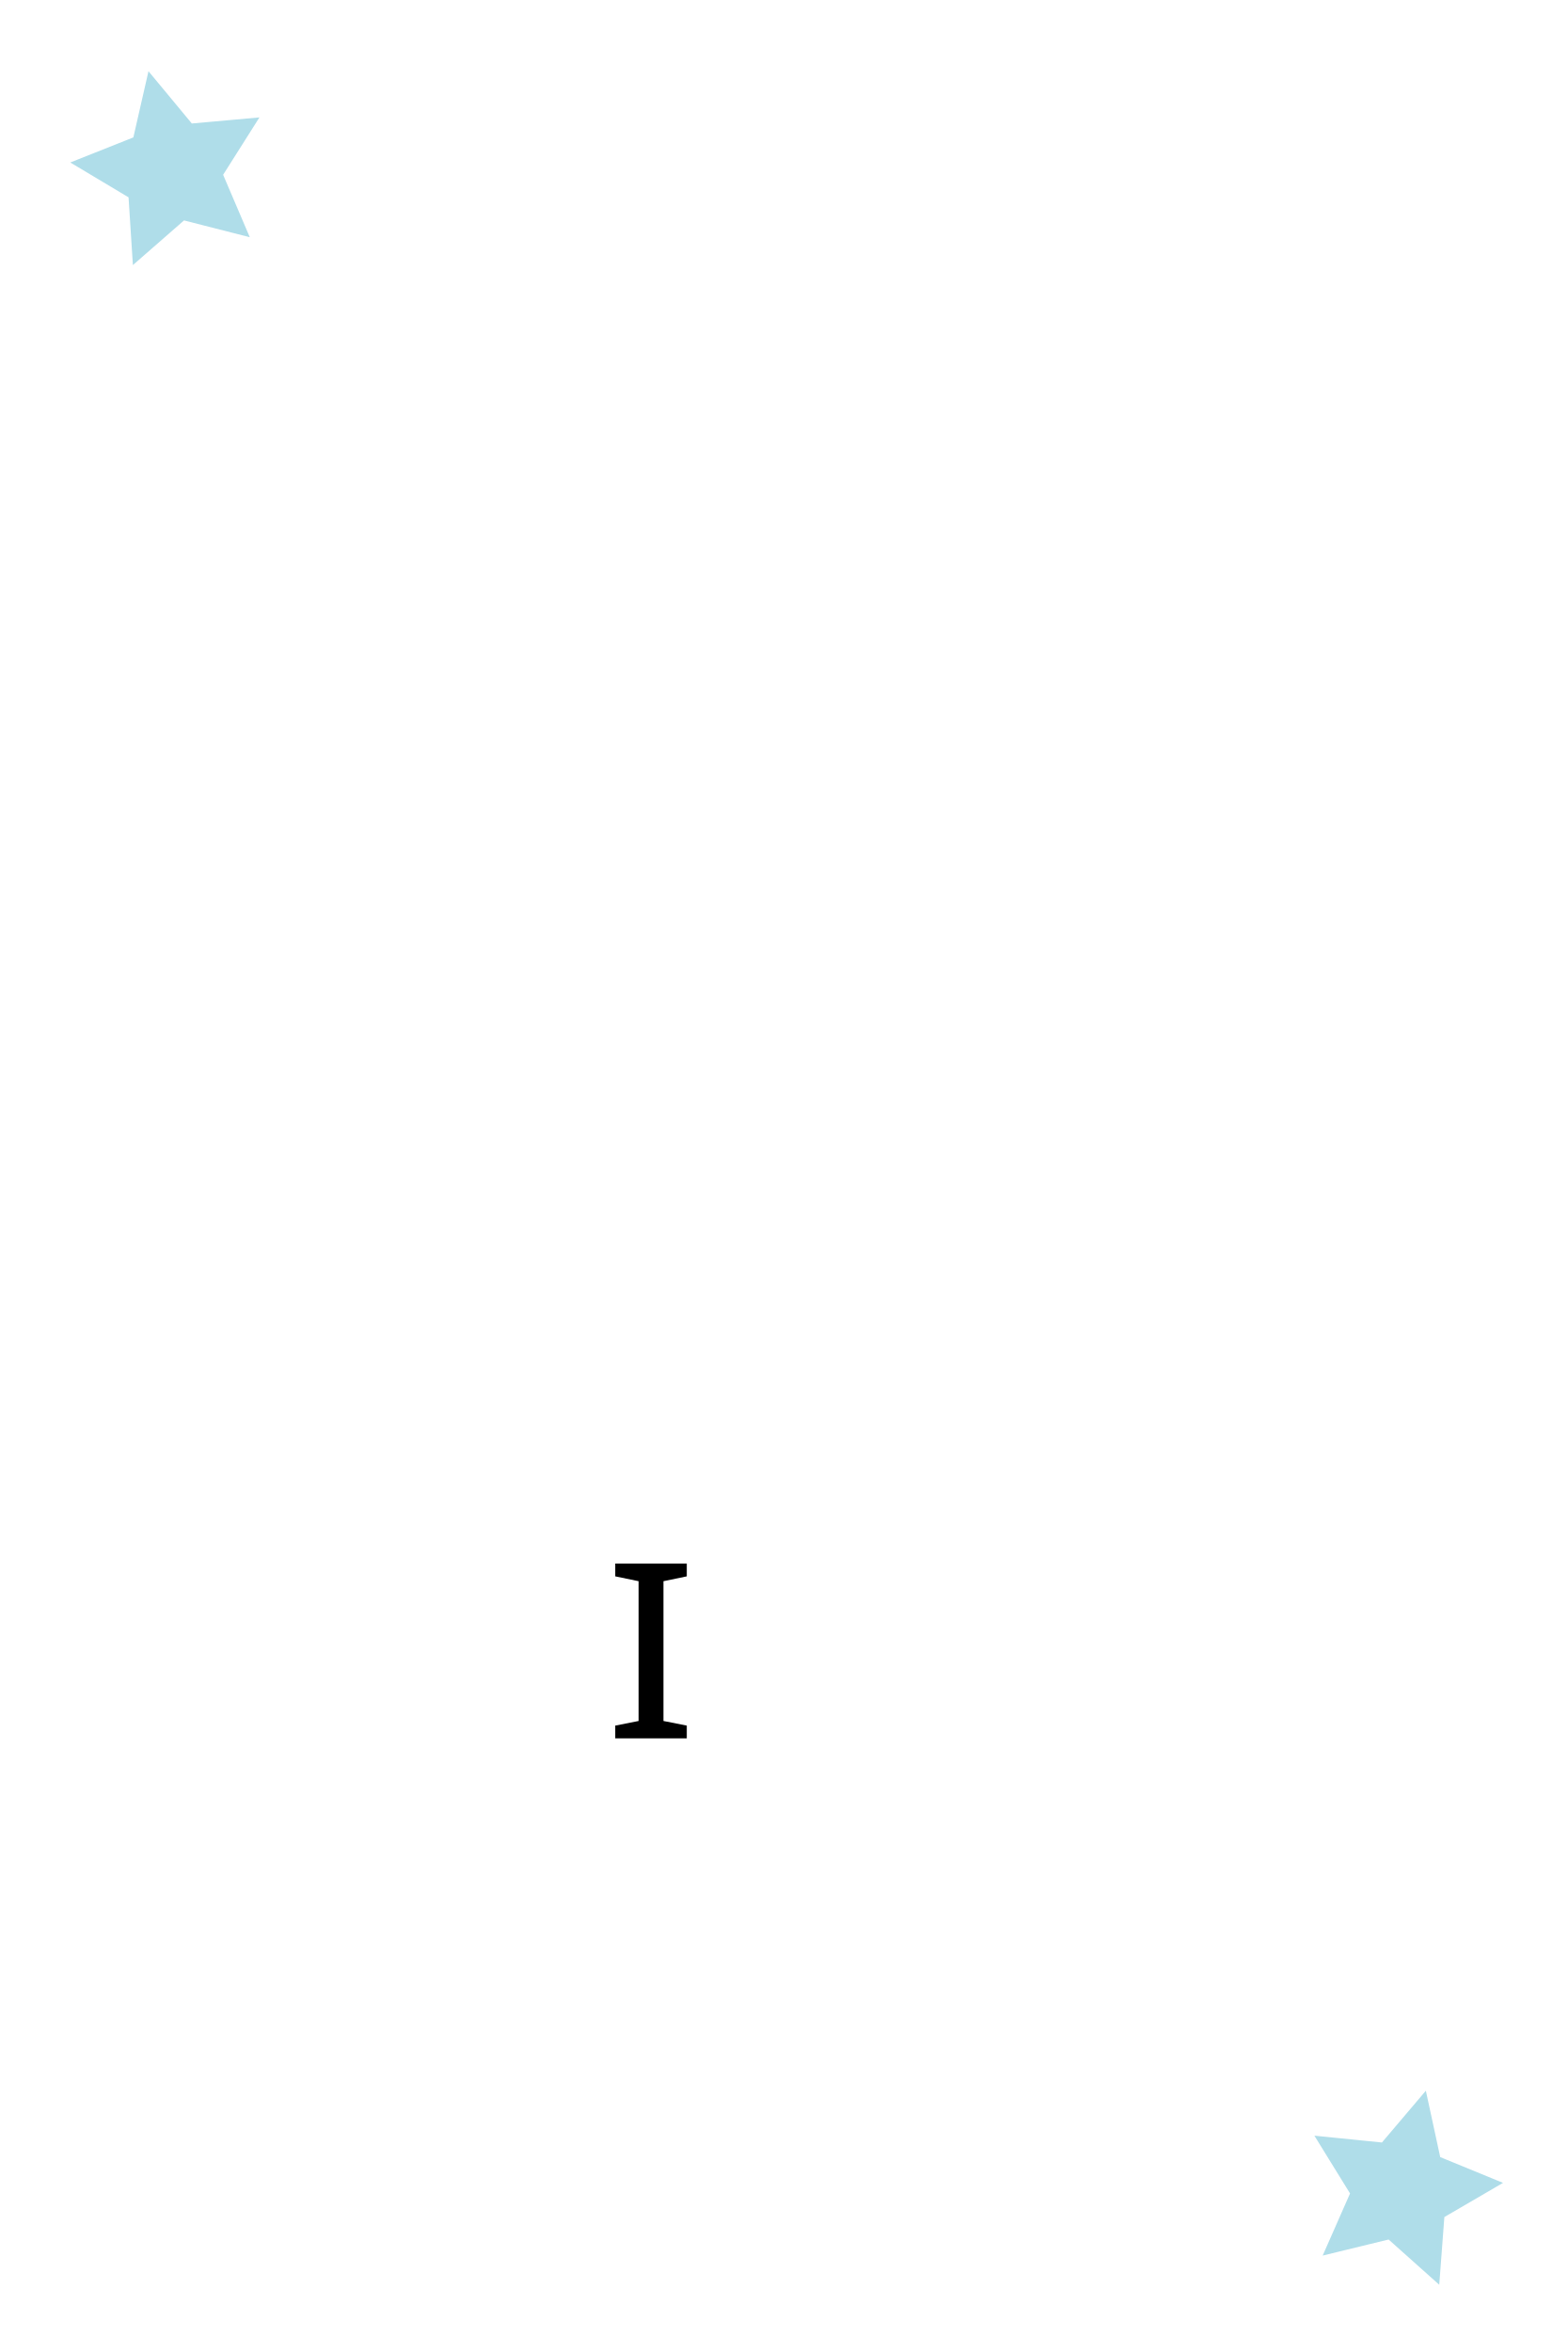
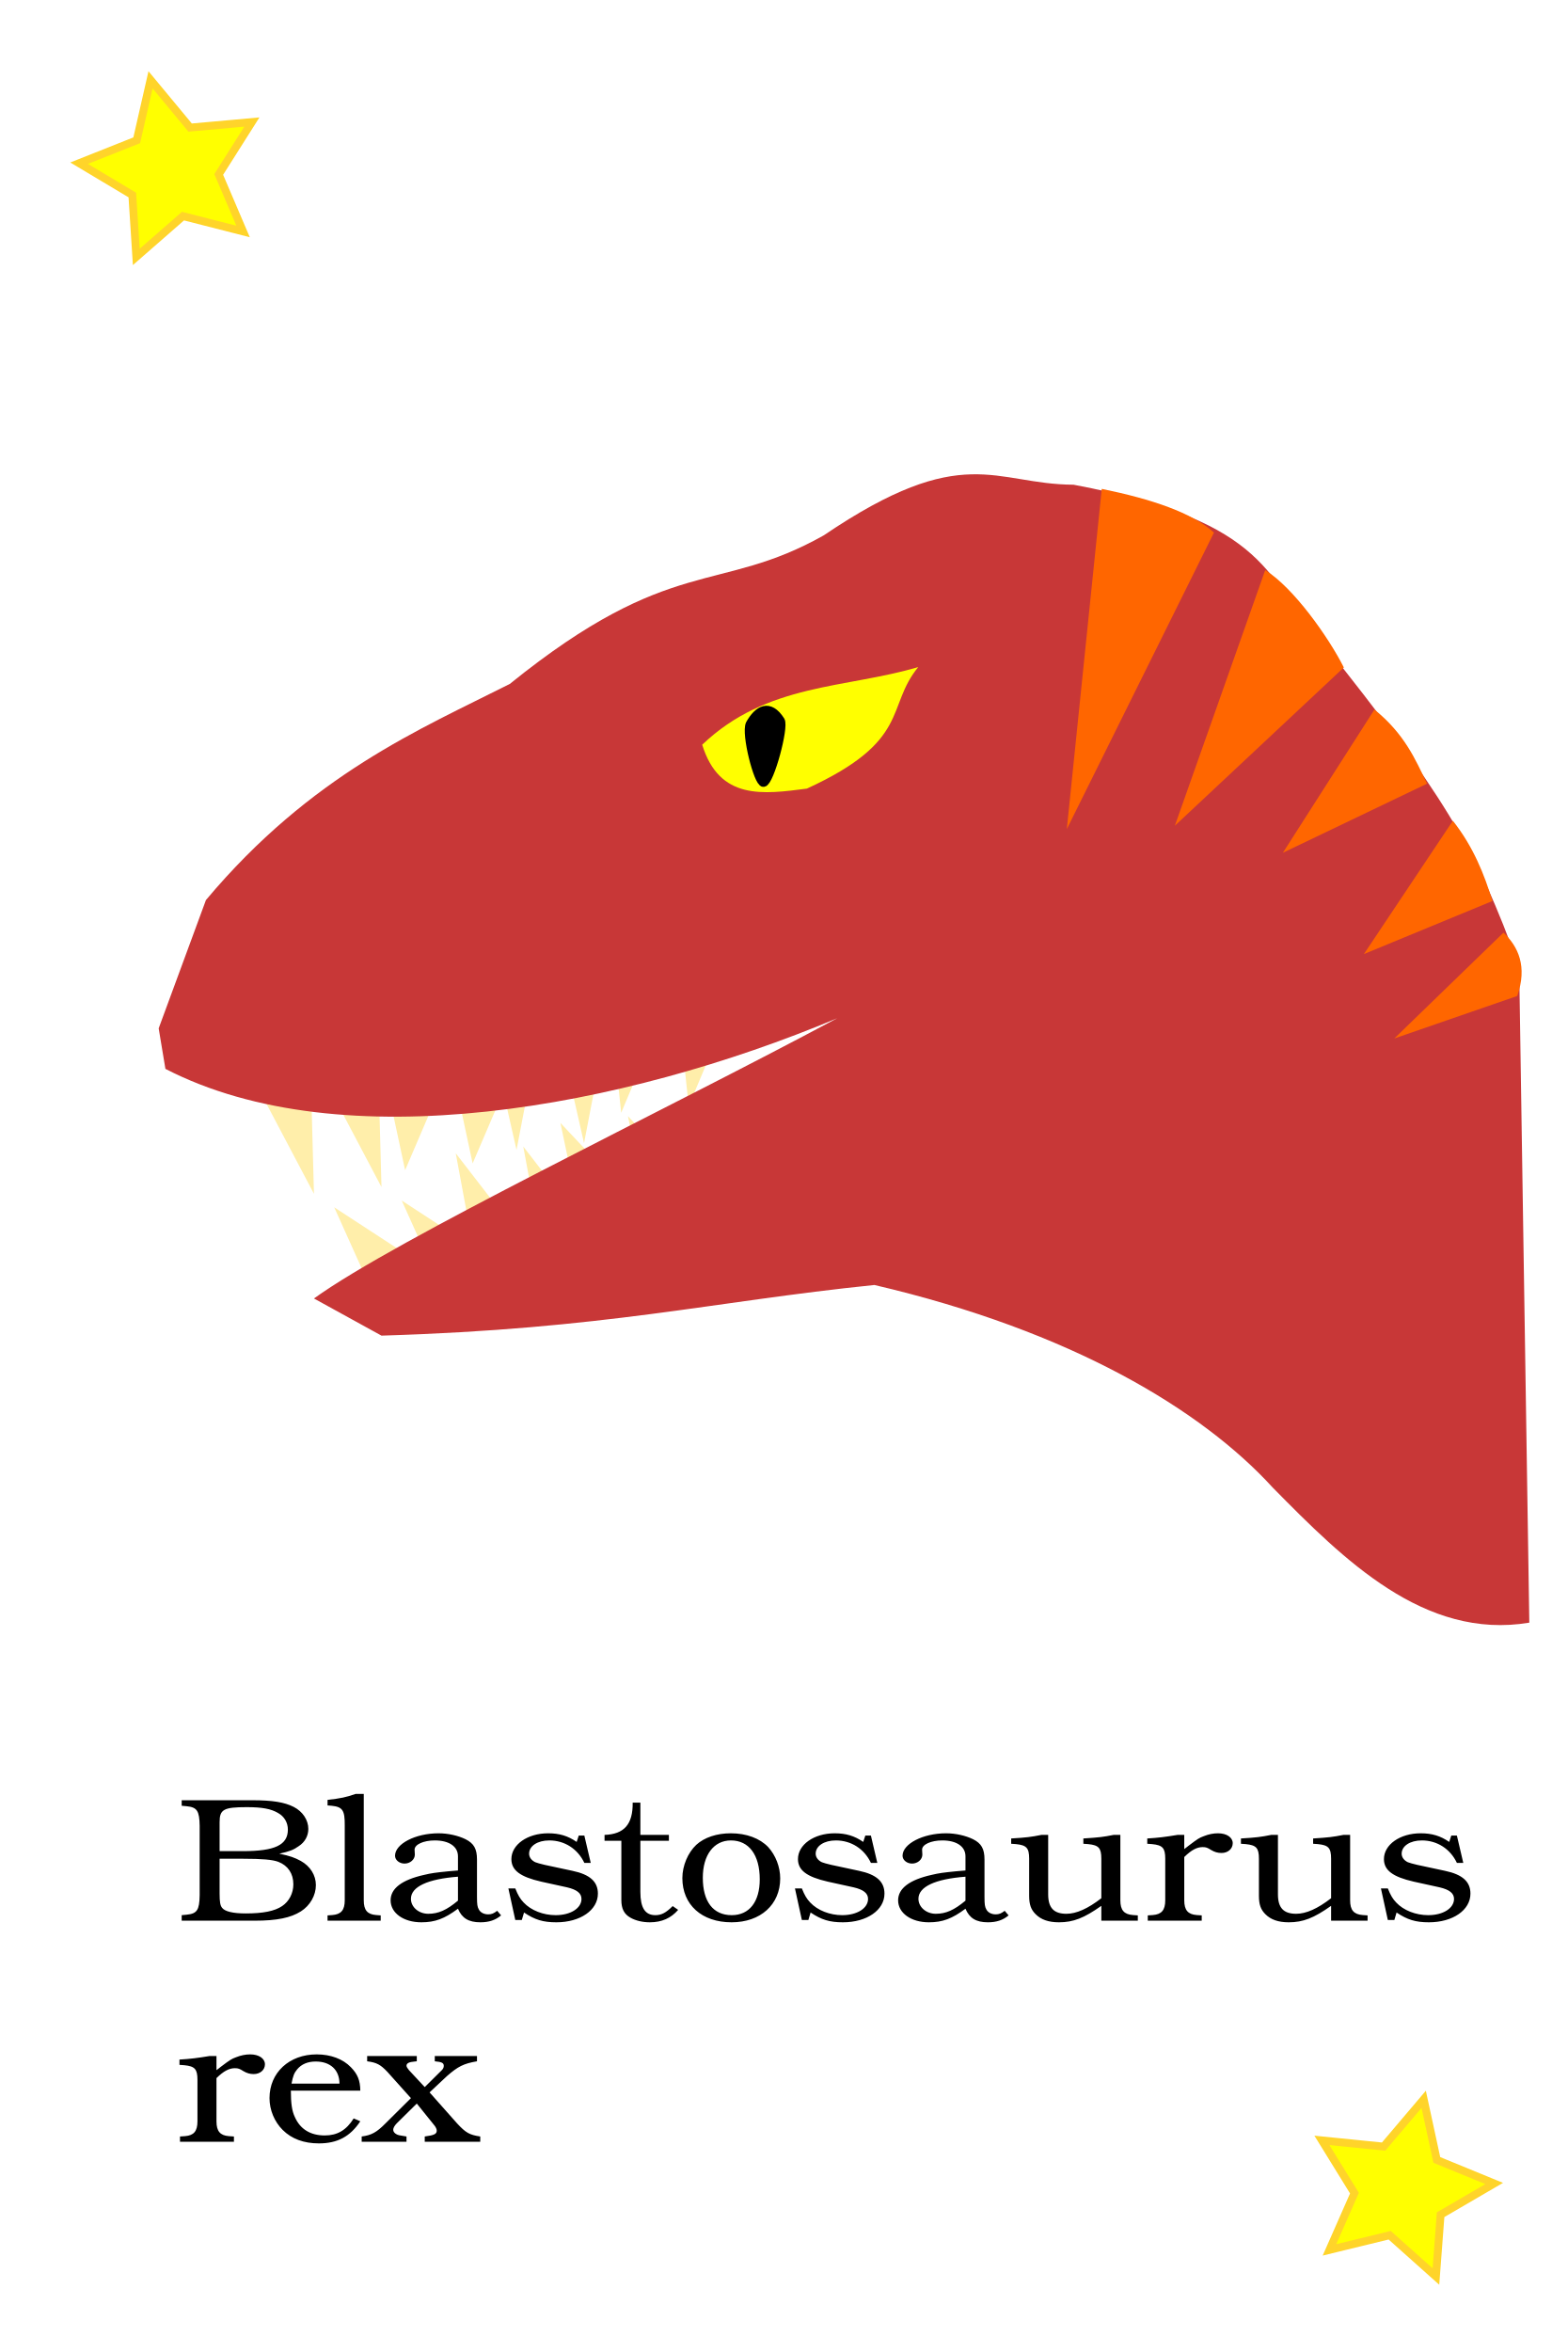
<svg xmlns="http://www.w3.org/2000/svg" xmlns:xlink="http://www.w3.org/1999/xlink" width="200" height="300" id="svg5382" version="1.1">
  <defs id="defs5384" />
  <g id="layer1" transform="translate(0,-752.3622)">
    <rect style="fill:#ffffff;stroke:none" id="rect5598" width="204.387" height="316.13" x="-2.691" y="746.839" />
-     <text xml:space="preserve" style="font-size:33.215px;font-style:normal;font-weight:normal;line-height:125%;letter-spacing:0px;word-spacing:0px;fill:#000000;fill-opacity:1;stroke:none;font-family:Sans" x="72.457" y="1036.236" id="text5494" transform="scale(1.063798,0.9400285)">
-       <tspan id="tspan5496" x="72.457" y="1036.236">I</tspan>
+     <text xml:space="preserve" style="font-size:24px;font-style:normal;font-variant:normal;font-weight:normal;font-stretch:normal;text-align:start;line-height:125%;letter-spacing:0px;word-spacing:0px;writing-mode:lr-tb;text-anchor:start;fill:#000000;fill-opacity:1;stroke:none;font-family:URW Bookman L;-inkscape-font-specification:URW Bookman L" x="21.039" y="1060.977" id="text5494" transform="scale(1.063798,0.9400285)">
+       <tspan id="tspan5496" x="21.039" y="1060.977">Blastosaurus</tspan>
+       <tspan x="21.039" y="1090.977" id="tspan7073">rex</tspan>
    </text>
-     <path style="fill:#afdde9;stroke:#afdde9" id="path3826" d="M 20.673,18.756 13.009,16.798 7.051,22.001 6.545,14.107 -0.245,10.048 7.106,7.127 8.868,-0.585 13.918,5.505 21.797,4.797 l -4.231,6.684 z" transform="translate(10.33668,763.1296)" />
+     <path style="fill:#ffff00;stroke:#ffd42a" id="path3826" d="M 20.673,18.756 13.009,16.798 7.051,22.001 6.545,14.107 -0.245,10.048 7.106,7.127 8.868,-0.585 13.918,5.505 21.797,4.797 l -4.231,6.684 z" transform="translate(10.33668,763.1296)" />
    <use x="0" y="0" xlink:href="#path3826" id="use3828" transform="matrix(0.8874504,0.4609032,-0.4609032,0.8874504,516.0457,334.5601)" width="200" height="300" />
+     <g id="g7300">
+       <g id="g7261">
+         <path style="fill:#ffeeaa;stroke:none;stroke-width:1px;stroke-linecap:butt;stroke-linejoin:miter;stroke-opacity:1" d="m 31.871,136.767 8.183,15.505 -0.431,-15.936 z" id="path7247" transform="translate(0,752.3622)" />
+         <path style="fill:#ffeeaa;stroke:none;stroke-width:1px;stroke-linecap:butt;stroke-linejoin:miter;stroke-opacity:1" d="m 49.099,137.197 2.584,12.059 5.168,-12.059 z" id="path7249" transform="translate(0,752.3622)" />
+         <path style="fill:#ffeeaa;stroke:none;stroke-width:1px;stroke-linecap:butt;stroke-linejoin:miter;stroke-opacity:1" d="m 63.743,137.197 2.153,9.475 2.153,-11.198 z" id="path7251" transform="translate(0,752.3622)" />
+         <path style="fill:#ffeeaa;stroke:none;stroke-width:1px;stroke-linecap:butt;stroke-linejoin:miter;stroke-opacity:1" d="m 46.515,162.608 -3.876,-8.614 9.906,6.46 z" id="path7253" transform="translate(0,752.3622)" />
+         <path style="fill:#ffeeaa;stroke:none;stroke-width:1px;stroke-linecap:butt;stroke-linejoin:miter;stroke-opacity:1" d="m 60.297,158.732 -2.153,-11.629 7.322,9.475 z" id="path7255" transform="translate(0,752.3622)" />
+         <path style="fill:#ffeeaa;stroke:none;stroke-width:1px;stroke-linecap:butt;stroke-linejoin:miter;stroke-opacity:1" d="m 73.218,151.41 -1.723,-8.183 6.891,7.322 z" id="path7257" transform="translate(0,752.3622)" />
+         <path style="fill:#ffeeaa;stroke:none;stroke-width:1px;stroke-linecap:butt;stroke-linejoin:miter;stroke-opacity:1" d="m 78.387,133.752 0.861,8.183 3.446,-8.183 z" id="path7259" transform="translate(0,752.3622)" />
+       </g>
+       <g transform="translate(8.613904,-0.8613904)" id="g7270">
+         <path transform="translate(0,752.3622)" id="path7272" d="m 31.871,136.767 8.183,15.505 -0.431,-15.936 z" style="fill:#ffeeaa;stroke:none" />
+         <path transform="translate(0,752.3622)" id="path7274" d="m 49.099,137.197 2.584,12.059 5.168,-12.059 z" style="fill:#ffeeaa;stroke:none" />
+         <path transform="translate(0,752.3622)" id="path7276" d="m 63.743,137.197 2.153,9.475 2.153,-11.198 z" style="fill:#ffeeaa;stroke:none" />
+         <path transform="translate(0,752.3622)" id="path7278" d="m 46.515,162.608 -3.876,-8.614 9.906,6.46 z" style="fill:#ffeeaa;stroke:none" />
+         <path transform="translate(0,752.3622)" id="path7280" d="m 60.297,158.732 -2.153,-11.629 7.322,9.475 z" style="fill:#ffeeaa;stroke:none" />
+         <path transform="translate(0,752.3622)" id="path7282" d="m 73.218,151.41 -1.723,-8.183 6.891,7.322 z" style="fill:#ffeeaa;stroke:none" />
+         <path transform="translate(0,752.3622)" id="path7284" d="m 78.387,133.752 0.861,8.183 3.446,-8.183 z" style="fill:#ffeeaa;stroke:none" />
+       </g>
+       <path transform="translate(0,752.3622)" id="path7243" d="m 20.243,131.167 6.03,-16.366 C 39.73,98.766 53.631,93.003 65.035,87.237 85.723,70.538 91.595,75.895 105.09,68.286 c 17.857,-12.105 21.743,-6.5 31.871,-6.46 25.546,4.829 24.329,12.038 31.871,20.243 14.721,18.498 19.557,25.948 24.98,41.347 l 1.292,83.555 c -13.393,2.244 -23.694,-8.049 -32.733,-17.228 -9.045,-9.906 -25.668,-19.972 -50.822,-25.842 -20.961,2.153 -34.209,5.592 -62.882,6.46 l -8.614,-4.738 c 10.575,-7.628 44.505,-23.832 66.758,-35.748 -27.402,11.492 -63.168,18.093 -85.708,6.46 z" style="fill:#c83737;stroke:none" />
+       <path transform="translate(0,752.3622)" id="path7286" d="m 89.585,94.989 c 8.271,-7.888 18.268,-7.147 27.564,-9.906 -4.197,5.108 -0.853,9.379 -14.213,15.505 -5.56,0.723 -11.151,1.518 -13.352,-5.599 z" style="fill:#ffff00;stroke:none;stroke-width:1px;stroke-linecap:butt;stroke-linejoin:miter;stroke-opacity:1" />
+       <path transform="translate(0,752.3622)" id="path7288" d="m 140.559,62.356 -4.459,43.4 18.772,-37.823 C 152.11,65.405 146.967,63.67 140.559,62.356 z" style="fill:#ff6600;stroke:none;stroke-width:1px;stroke-linecap:butt;stroke-linejoin:miter;stroke-opacity:1" />
+       <path transform="translate(0,752.3622)" id="path7290" d="M 161.411,72.719 149.882,105.326 171.443,85.135 C 169.461,81.219 164.997,74.933 161.411,72.719 z" style="fill:#ff6600;stroke:none" />
+       <path transform="translate(0,752.3622)" id="path7292" d="m 175.345,90.504 -11.681,18.268 18.394,-8.814 c -1.488,-3.1 -2.874,-6.353 -6.713,-9.454 z" style="fill:#ff6600;stroke:none" />
+       <path transform="translate(0,752.3622)" id="path7294" d="m 185.351,104.691 -11.35,17.002 16.393,-6.765 c -0.993,-3.311 -2.426,-6.926 -5.042,-10.237 z" style="fill:#ff6600;stroke:none" />
+       <path transform="translate(0,752.3622)" id="path7296" d="m 191.812,118.956 -13.935,13.504 15.683,-5.421 c 1.336,-3.754 0.115,-6.329 -1.749,-8.083 z" style="fill:#ff6600;stroke:none" />
+       <path transform="translate(0,752.3622)" id="path7298" d="m 95.636,92.346 c -0.58,1.245 1.032,7.531 1.771,7.527 0.854,-0.114 2.731,-7.128 2.214,-7.97 -1.463,-2.305 -2.951,-1.418 -3.985,0.443 z" style="fill:#000000;stroke:#000000;stroke-width:1px;stroke-linecap:butt;stroke-linejoin:miter;stroke-opacity:1" />
+     </g>
  </g>
</svg>
